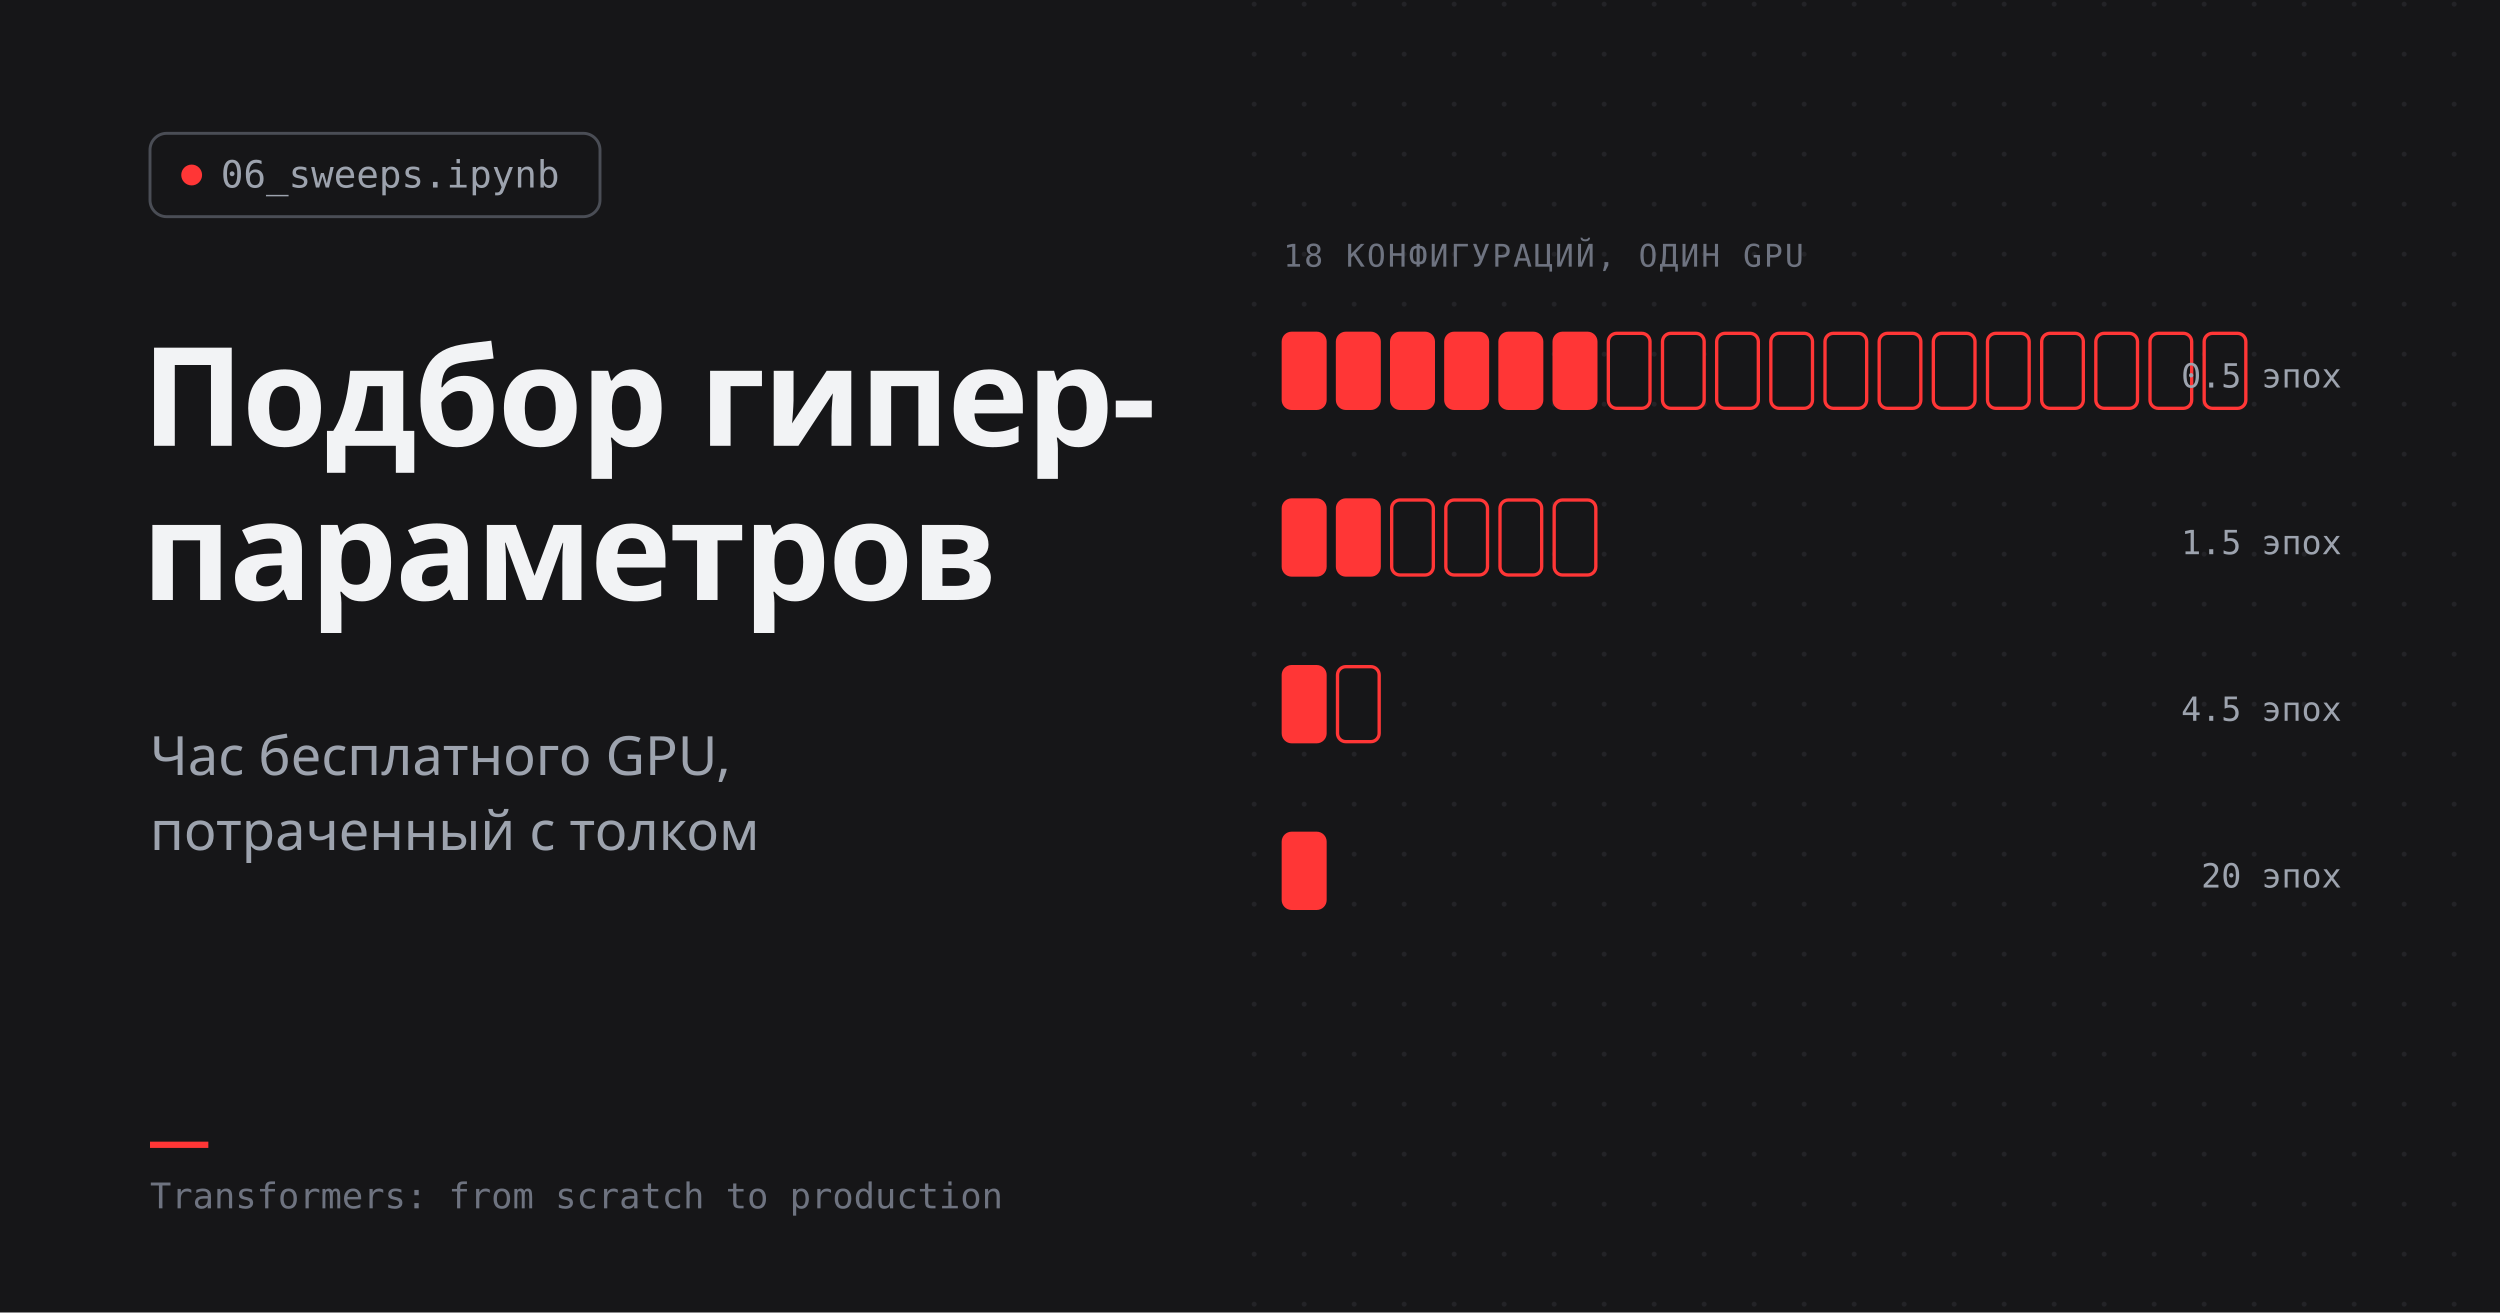
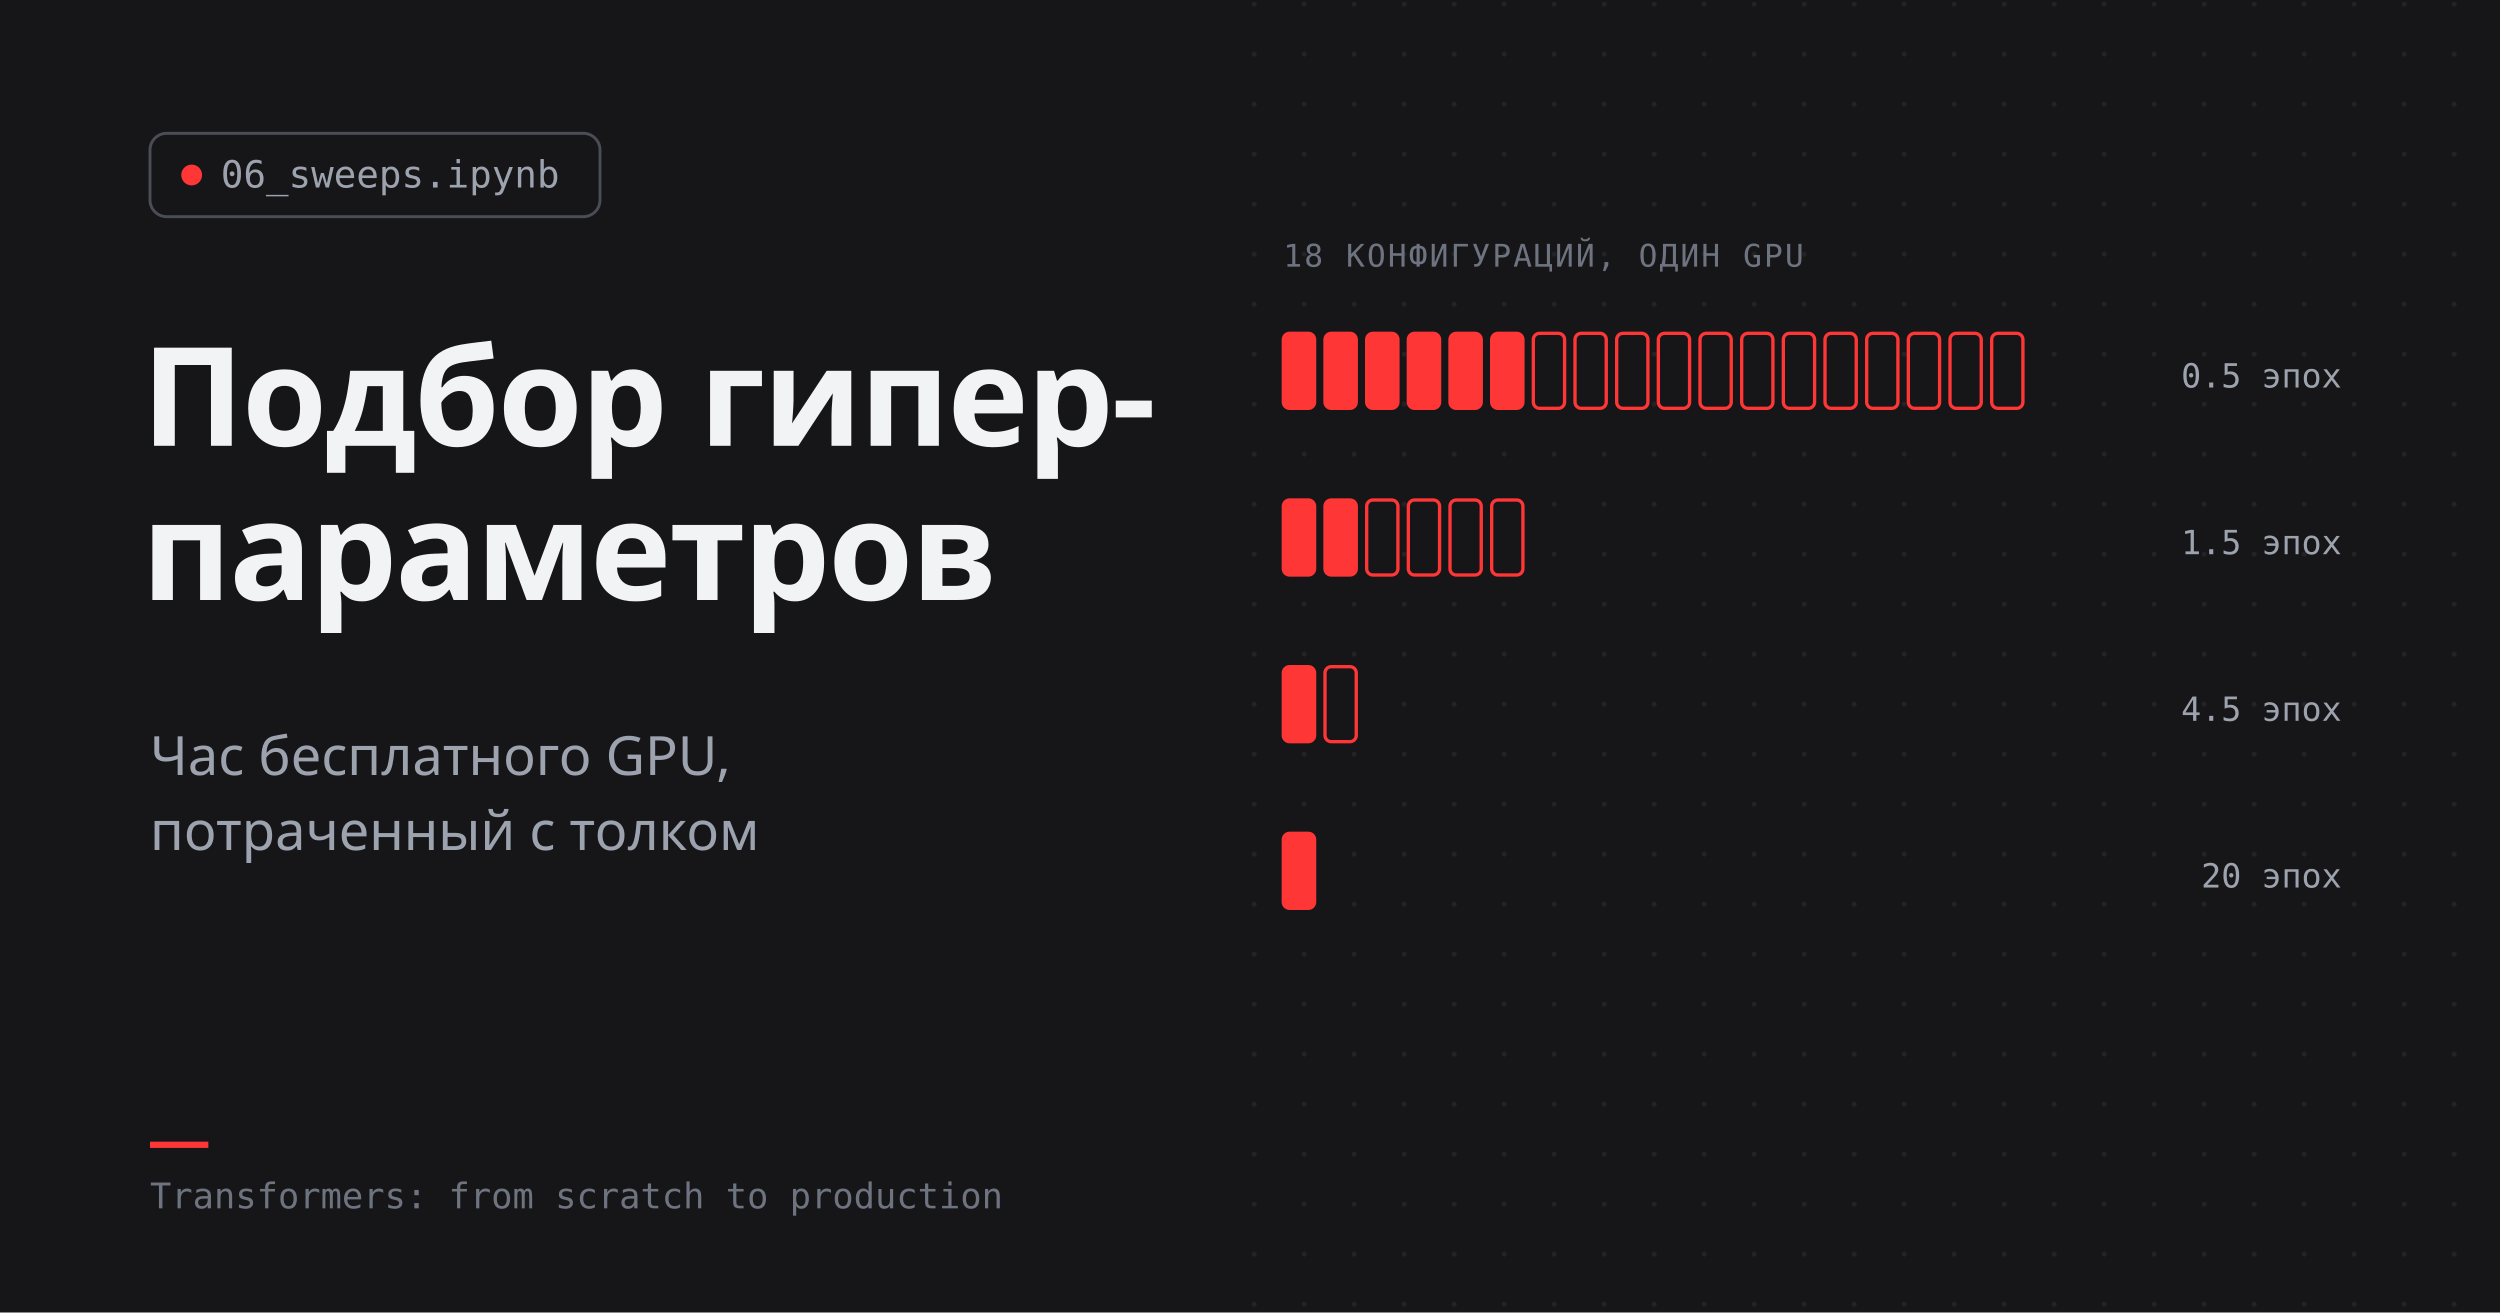
<svg xmlns="http://www.w3.org/2000/svg" viewBox="0 0 1200 630" width="1200" height="630">
  <defs>
    <pattern id="dots" width="24" height="24" patternUnits="userSpaceOnUse">
      <circle cx="2" cy="2" r="1.2" fill="#232327" />
    </pattern>
  </defs>
  <rect width="1200" height="630" fill="#161618" />
  <rect x="600" width="600" height="630" fill="url(#dots)" />
  <rect x="72" y="64" width="216" height="40" rx="8" fill="none" stroke="#4A4D55" stroke-width="1.4" />
  <circle cx="92" cy="84" r="5" fill="#FF3636" />
  <text x="106.0" y="90.0" font-family="'IBM Plex Mono', monospace" font-size="18" font-weight="400" fill="#9DA3AE" text-anchor="start">06_sweeps.ipynb</text>
  <text x="68.0" y="214.0" font-family="'IBM Plex Sans', sans-serif" font-size="66" font-weight="600" fill="#F2F3F5" text-anchor="start" letter-spacing="-1">Подбор гипер-</text>
  <text x="68.0" y="288.0" font-family="'IBM Plex Sans', sans-serif" font-size="66" font-weight="600" fill="#F2F3F5" text-anchor="start" letter-spacing="-1">параметров</text>
  <text x="72.0" y="372.0" font-family="'IBM Plex Sans', sans-serif" font-size="26" font-weight="400" fill="#9DA3AE" text-anchor="start">Час бесплатного GPU,</text>
  <text x="72.0" y="408.0" font-family="'IBM Plex Sans', sans-serif" font-size="26" font-weight="400" fill="#9DA3AE" text-anchor="start">потраченный с толком</text>
  <rect x="72" y="548" width="28" height="3" fill="#FF3636" />
  <text x="72.0" y="580.0" font-family="'IBM Plex Mono', monospace" font-size="17" font-weight="400" fill="#6E7380" text-anchor="start">Transformers: from scratch to production</text>
  <text x="616.0" y="128.0" font-family="'IBM Plex Mono', monospace" font-size="15" font-weight="400" fill="#6E7380" text-anchor="start" letter-spacing="1">18 КОНФИГУРАЦИЙ, ОДИН GPU</text>
-   <rect x="616" y="160" width="20" height="36" rx="4" fill="#FF3636" stroke="#FF3636" stroke-width="1.6" />
-   <rect x="642" y="160" width="20" height="36" rx="4" fill="#FF3636" stroke="#FF3636" stroke-width="1.6" />
-   <rect x="668" y="160" width="20" height="36" rx="4" fill="#FF3636" stroke="#FF3636" stroke-width="1.6" />
-   <rect x="694" y="160" width="20" height="36" rx="4" fill="#FF3636" stroke="#FF3636" stroke-width="1.6" />
-   <rect x="720" y="160" width="20" height="36" rx="4" fill="#FF3636" stroke="#FF3636" stroke-width="1.6" />
-   <rect x="746" y="160" width="20" height="36" rx="4" fill="#FF3636" stroke="#FF3636" stroke-width="1.6" />
-   <rect x="772" y="160" width="20" height="36" rx="4" fill="#161618" stroke="#FF3636" stroke-width="1.6" />
-   <rect x="798" y="160" width="20" height="36" rx="4" fill="#161618" stroke="#FF3636" stroke-width="1.6" />
-   <rect x="824" y="160" width="20" height="36" rx="4" fill="#161618" stroke="#FF3636" stroke-width="1.6" />
-   <rect x="850" y="160" width="20" height="36" rx="4" fill="#161618" stroke="#FF3636" stroke-width="1.6" />
-   <rect x="876" y="160" width="20" height="36" rx="4" fill="#161618" stroke="#FF3636" stroke-width="1.6" />
-   <rect x="902" y="160" width="20" height="36" rx="4" fill="#161618" stroke="#FF3636" stroke-width="1.6" />
-   <rect x="928" y="160" width="20" height="36" rx="4" fill="#161618" stroke="#FF3636" stroke-width="1.6" />
-   <rect x="954" y="160" width="20" height="36" rx="4" fill="#161618" stroke="#FF3636" stroke-width="1.6" />
-   <rect x="980" y="160" width="20" height="36" rx="4" fill="#161618" stroke="#FF3636" stroke-width="1.6" />
-   <rect x="1006" y="160" width="20" height="36" rx="4" fill="#161618" stroke="#FF3636" stroke-width="1.6" />
-   <rect x="1032" y="160" width="20" height="36" rx="4" fill="#161618" stroke="#FF3636" stroke-width="1.6" />
-   <rect x="1058" y="160" width="20" height="36" rx="4" fill="#161618" stroke="#FF3636" stroke-width="1.6" />
+   <rect x="616" y="160" width="15" height="36" rx="3" fill="#FF3636" stroke="#FF3636" stroke-width="1.6" />
+   <rect x="636" y="160" width="15" height="36" rx="3" fill="#FF3636" stroke="#FF3636" stroke-width="1.6" />
+   <rect x="656" y="160" width="15" height="36" rx="3" fill="#FF3636" stroke="#FF3636" stroke-width="1.6" />
+   <rect x="676" y="160" width="15" height="36" rx="3" fill="#FF3636" stroke="#FF3636" stroke-width="1.6" />
+   <rect x="696" y="160" width="15" height="36" rx="3" fill="#FF3636" stroke="#FF3636" stroke-width="1.6" />
+   <rect x="716" y="160" width="15" height="36" rx="3" fill="#FF3636" stroke="#FF3636" stroke-width="1.6" />
+   <rect x="736" y="160" width="15" height="36" rx="3" fill="#161618" stroke="#FF3636" stroke-width="1.6" />
+   <rect x="756" y="160" width="15" height="36" rx="3" fill="#161618" stroke="#FF3636" stroke-width="1.6" />
+   <rect x="776" y="160" width="15" height="36" rx="3" fill="#161618" stroke="#FF3636" stroke-width="1.6" />
+   <rect x="796" y="160" width="15" height="36" rx="3" fill="#161618" stroke="#FF3636" stroke-width="1.6" />
+   <rect x="816" y="160" width="15" height="36" rx="3" fill="#161618" stroke="#FF3636" stroke-width="1.6" />
+   <rect x="836" y="160" width="15" height="36" rx="3" fill="#161618" stroke="#FF3636" stroke-width="1.6" />
+   <rect x="856" y="160" width="15" height="36" rx="3" fill="#161618" stroke="#FF3636" stroke-width="1.6" />
+   <rect x="876" y="160" width="15" height="36" rx="3" fill="#161618" stroke="#FF3636" stroke-width="1.6" />
+   <rect x="896" y="160" width="15" height="36" rx="3" fill="#161618" stroke="#FF3636" stroke-width="1.6" />
+   <rect x="916" y="160" width="15" height="36" rx="3" fill="#161618" stroke="#FF3636" stroke-width="1.6" />
+   <rect x="936" y="160" width="15" height="36" rx="3" fill="#161618" stroke="#FF3636" stroke-width="1.6" />
+   <rect x="956" y="160" width="15" height="36" rx="3" fill="#161618" stroke="#FF3636" stroke-width="1.6" />
  <text x="1124.0" y="186.0" font-family="'IBM Plex Mono', monospace" font-size="16" font-weight="400" fill="#9DA3AE" text-anchor="end">0.5 эпох</text>
-   <rect x="616" y="240" width="20" height="36" rx="4" fill="#FF3636" stroke="#FF3636" stroke-width="1.6" />
-   <rect x="642" y="240" width="20" height="36" rx="4" fill="#FF3636" stroke="#FF3636" stroke-width="1.6" />
-   <rect x="668" y="240" width="20" height="36" rx="4" fill="#161618" stroke="#FF3636" stroke-width="1.6" />
-   <rect x="694" y="240" width="20" height="36" rx="4" fill="#161618" stroke="#FF3636" stroke-width="1.6" />
-   <rect x="720" y="240" width="20" height="36" rx="4" fill="#161618" stroke="#FF3636" stroke-width="1.6" />
-   <rect x="746" y="240" width="20" height="36" rx="4" fill="#161618" stroke="#FF3636" stroke-width="1.6" />
+   <rect x="616" y="240" width="15" height="36" rx="3" fill="#FF3636" stroke="#FF3636" stroke-width="1.6" />
+   <rect x="636" y="240" width="15" height="36" rx="3" fill="#FF3636" stroke="#FF3636" stroke-width="1.6" />
+   <rect x="656" y="240" width="15" height="36" rx="3" fill="#161618" stroke="#FF3636" stroke-width="1.6" />
+   <rect x="676" y="240" width="15" height="36" rx="3" fill="#161618" stroke="#FF3636" stroke-width="1.6" />
+   <rect x="696" y="240" width="15" height="36" rx="3" fill="#161618" stroke="#FF3636" stroke-width="1.6" />
+   <rect x="716" y="240" width="15" height="36" rx="3" fill="#161618" stroke="#FF3636" stroke-width="1.6" />
  <text x="1124.0" y="266.0" font-family="'IBM Plex Mono', monospace" font-size="16" font-weight="400" fill="#9DA3AE" text-anchor="end">1.5 эпох</text>
-   <rect x="616" y="320" width="20" height="36" rx="4" fill="#FF3636" stroke="#FF3636" stroke-width="1.6" />
-   <rect x="642" y="320" width="20" height="36" rx="4" fill="#161618" stroke="#FF3636" stroke-width="1.6" />
+   <rect x="616" y="320" width="15" height="36" rx="3" fill="#FF3636" stroke="#FF3636" stroke-width="1.6" />
+   <rect x="636" y="320" width="15" height="36" rx="3" fill="#161618" stroke="#FF3636" stroke-width="1.6" />
  <text x="1124.0" y="346.0" font-family="'IBM Plex Mono', monospace" font-size="16" font-weight="400" fill="#9DA3AE" text-anchor="end">4.5 эпох</text>
-   <rect x="616" y="400" width="20" height="36" rx="4" fill="#FF3636" stroke="#FF3636" stroke-width="1.6" />
+   <rect x="616" y="400" width="15" height="36" rx="3" fill="#FF3636" stroke="#FF3636" stroke-width="1.6" />
  <text x="1124.0" y="426.0" font-family="'IBM Plex Mono', monospace" font-size="16" font-weight="400" fill="#9DA3AE" text-anchor="end">20 эпох</text>
</svg>
